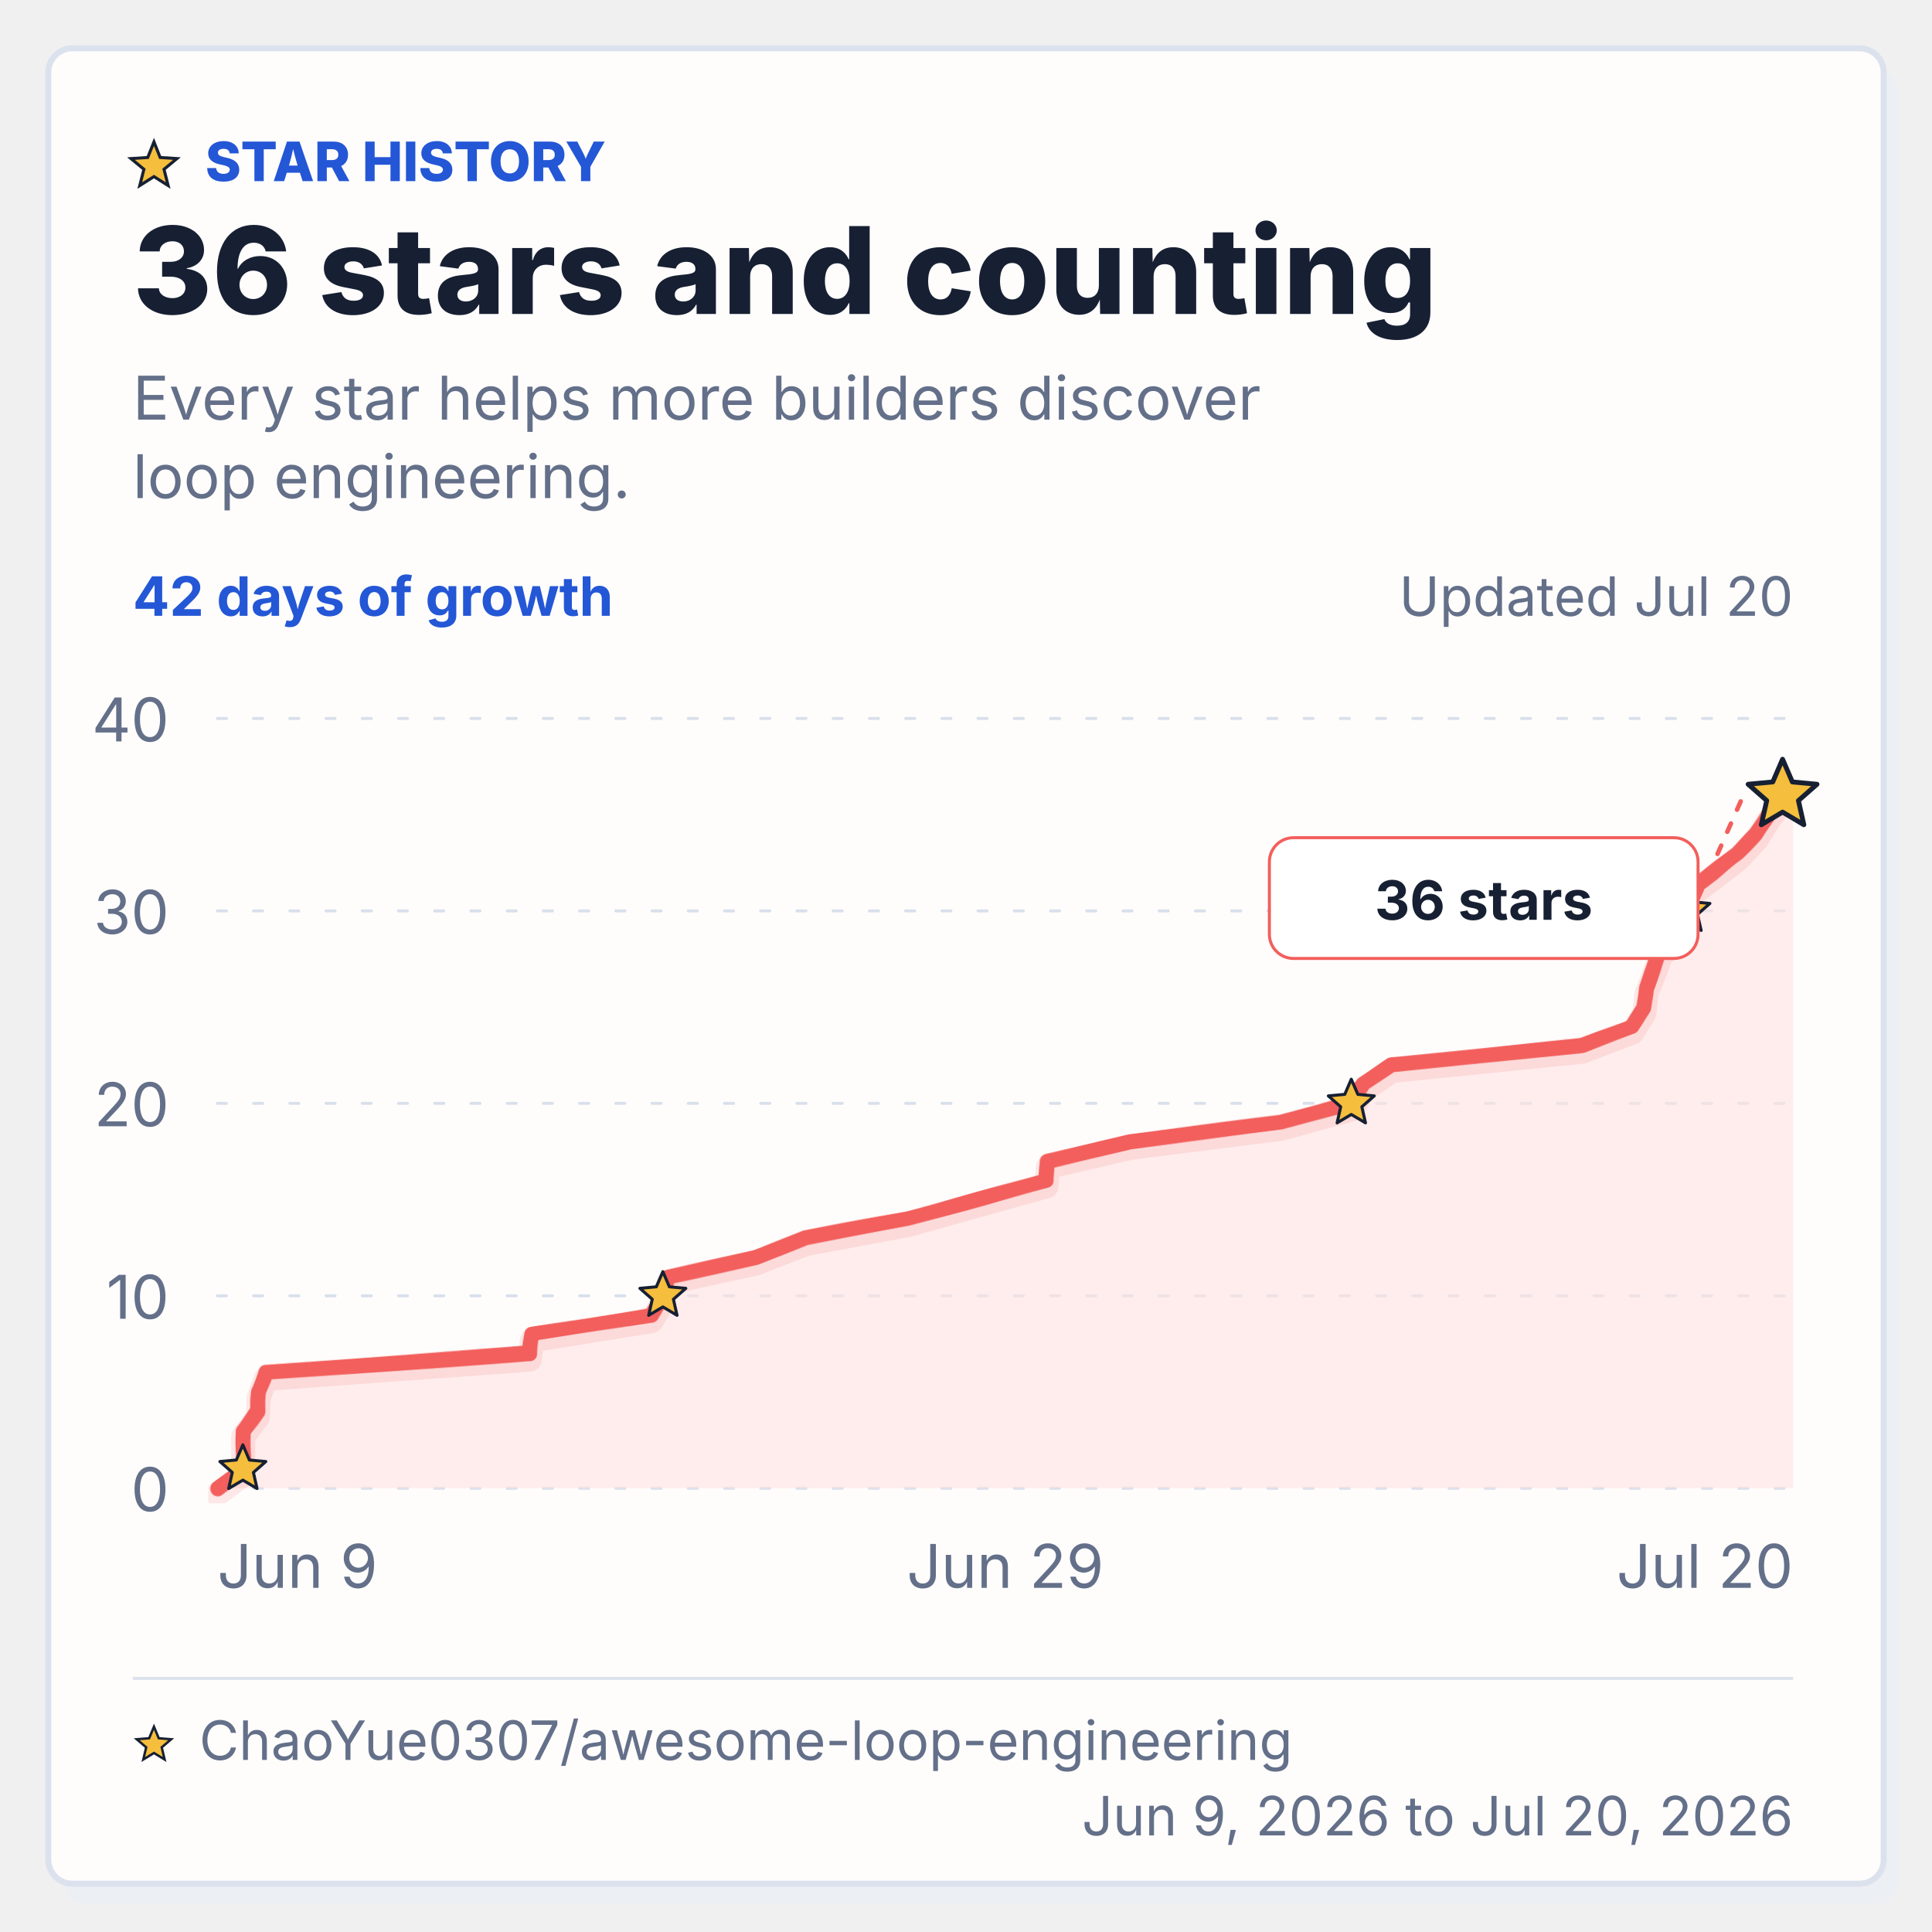
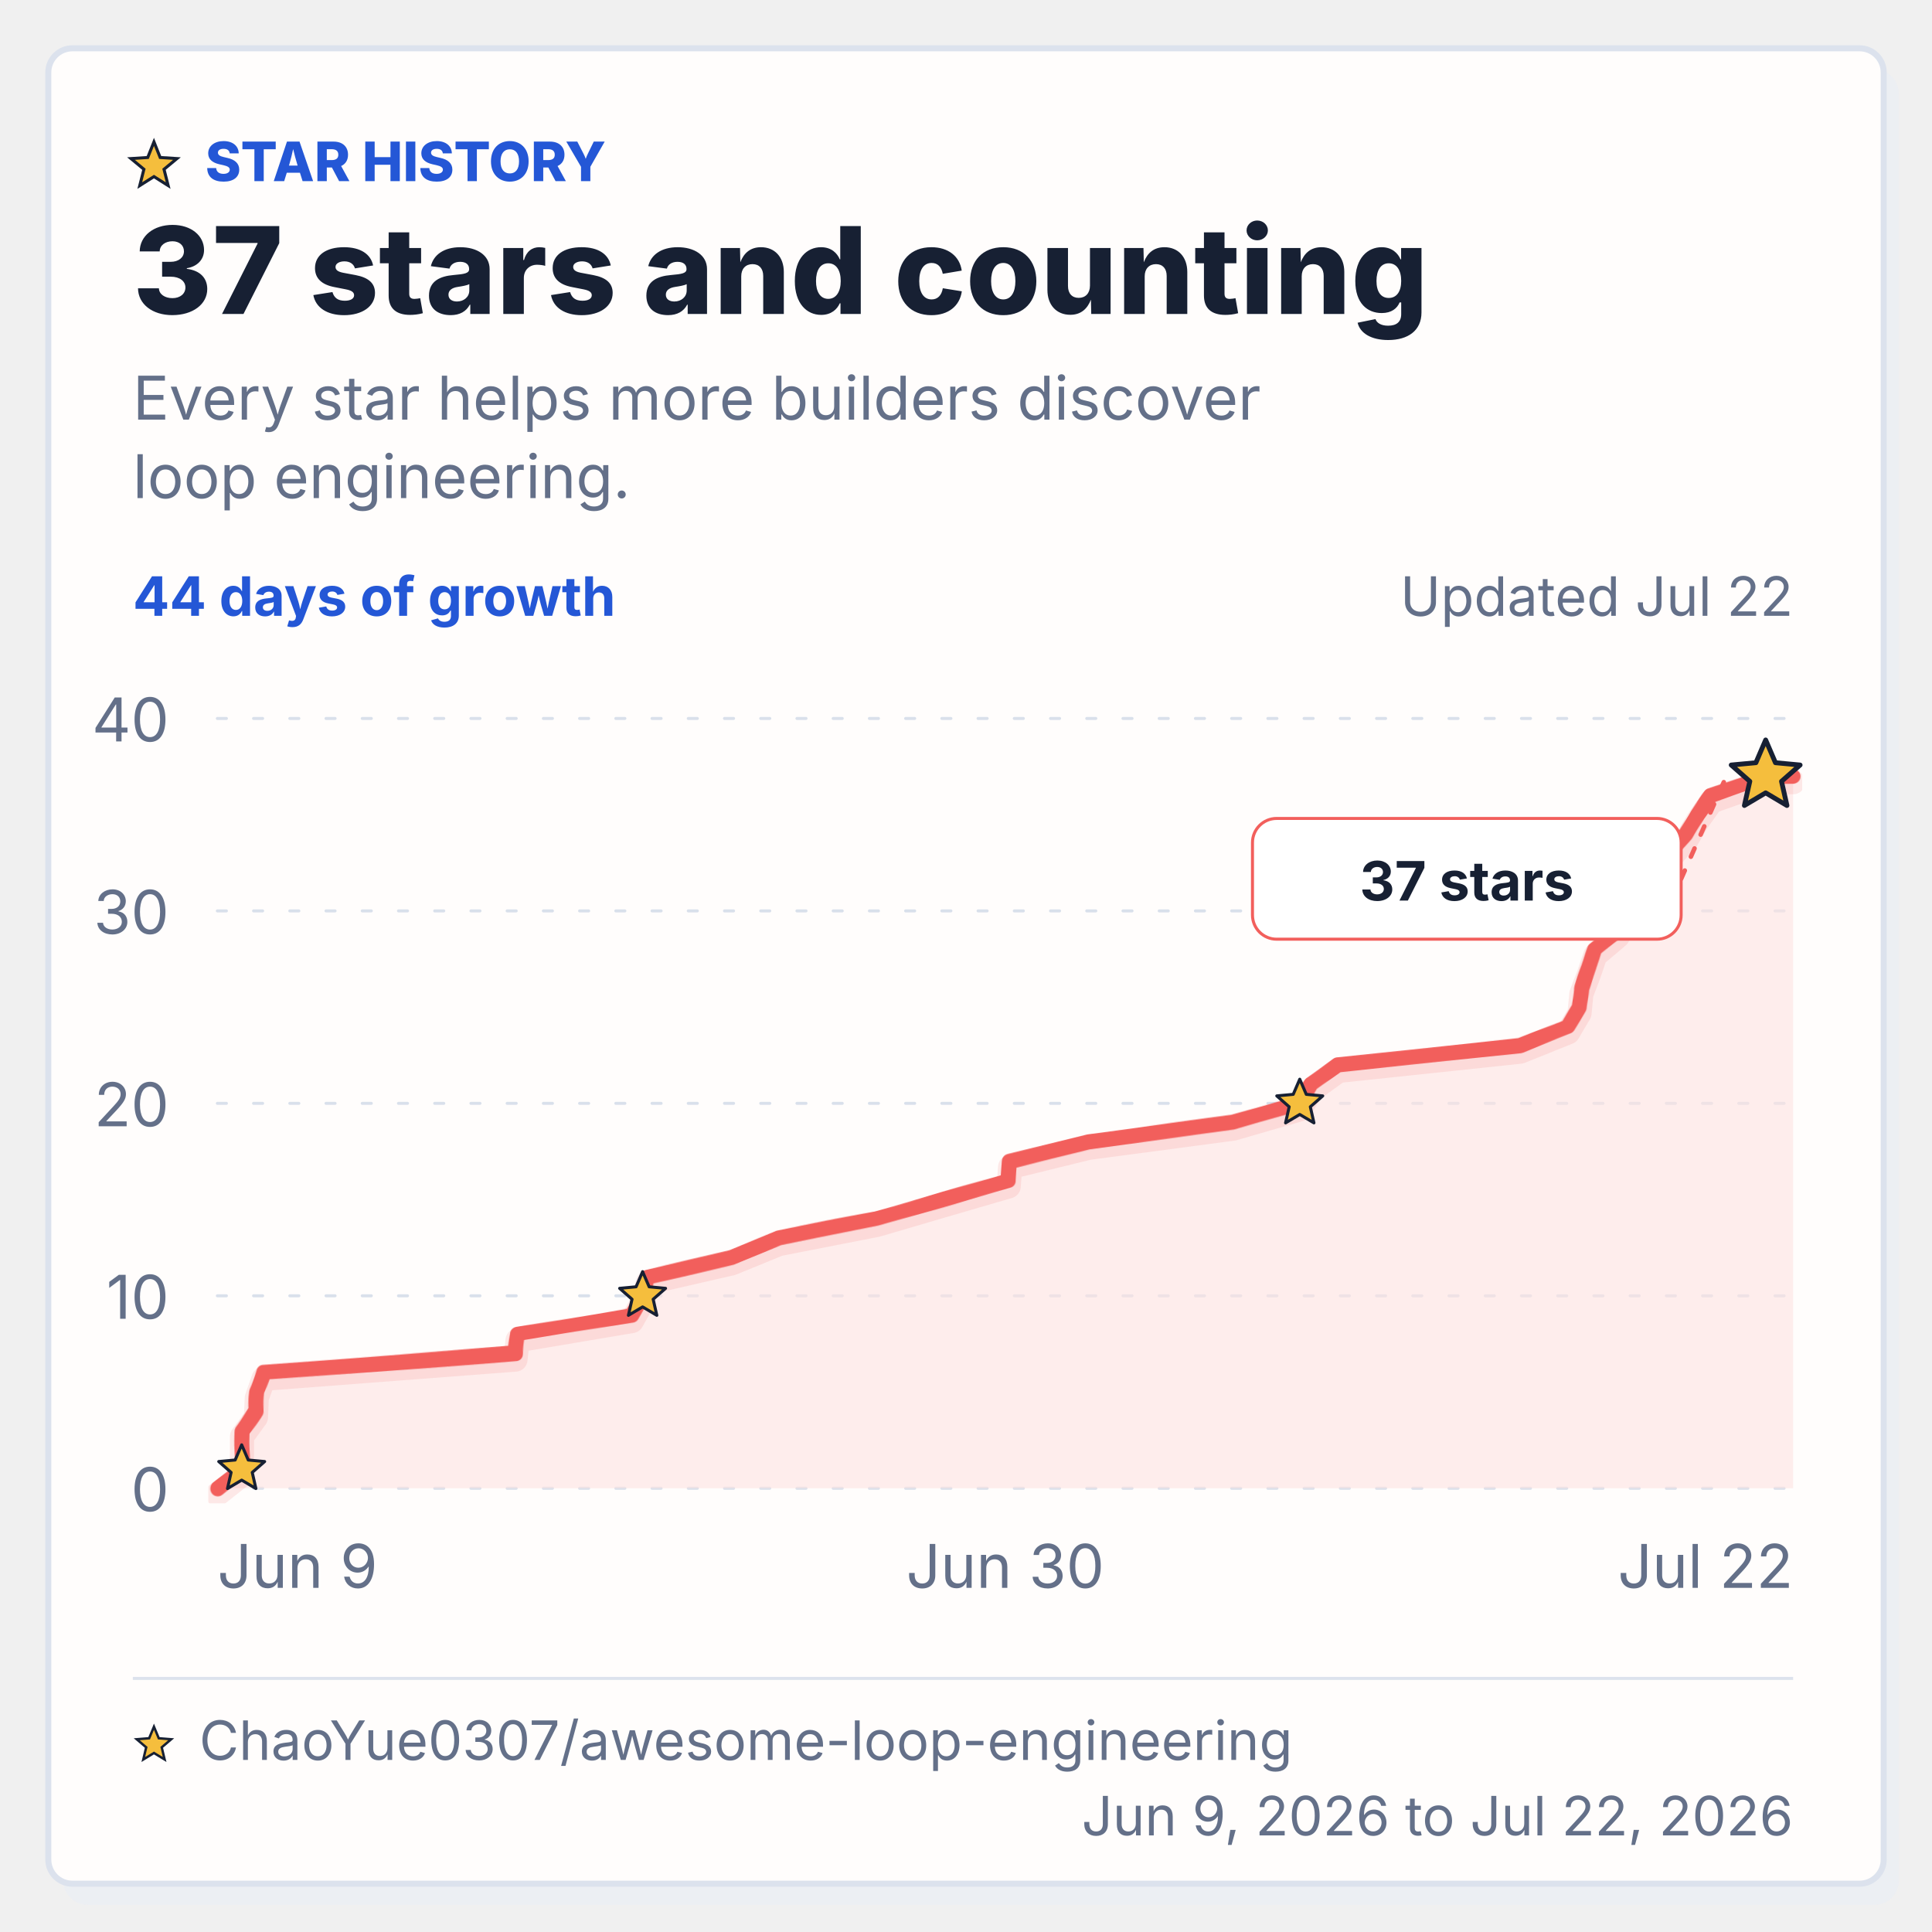
<svg xmlns="http://www.w3.org/2000/svg" width="640" height="640" viewBox="0 0 640 640" role="img" aria-labelledby="title desc">
  <style>
    text { font-family: ui-rounded, 'SF Pro Rounded', 'Nunito Sans', -apple-system, BlinkMacSystemFont, 'Segoe UI', sans-serif; letter-spacing: 0; }
  </style>
  <defs>
    <filter id="rough-line" x="-3%" y="-6%" width="106%" height="112%">
      <feTurbulence type="fractalNoise" baseFrequency="0.008 0.12" numOctaves="1" seed="17" result="noise" />
      <feDisplacementMap in="SourceGraphic" in2="noise" scale="1.2" xChannelSelector="R" yChannelSelector="G" />
    </filter>
    <clipPath id="plot-clip">
      <rect x="69" y="233" width="528" height="265" />
    </clipPath>
  </defs>
  <rect x="21" y="23" width="608" height="608" rx="8" fill="#E9EDF5" opacity="0.58" />
  <rect x="16" y="16" width="608" height="608" rx="8" fill="#FFFDFC" stroke="#DCE2ED" stroke-width="2" />
  <path d="M 51 47 L 53.06 52.17 L 58.61 52.53 L 54.33 56.08 L 55.7 61.47 L 51 58.5 L 46.3 61.47 L 47.67 56.08 L 43.39 52.53 L 48.94 52.17 Z" fill="#F5BE3D" stroke="#172033" stroke-width="1" />
  <text x="68" y="60" fill="#2457D6" font-size="18" font-weight="800">STAR HISTORY</text>
-   <text x="44" y="104" fill="#172033" font-size="40" font-weight="760">36 stars and counting</text>
+   <text x="44" y="104" fill="#172033" font-size="40" font-weight="760">37 stars and counting</text>
  <text x="44" y="139" fill="#647089" font-size="20">Every star helps more builders discover</text>
  <text x="44" y="165" fill="#647089" font-size="20">loop engineering.</text>
-   <text x="44" y="204" fill="#2457D6" font-size="18" font-weight="700">42 days of growth</text>
-   <text x="594" y="204" fill="#647089" font-size="18" text-anchor="end">Updated Jul 20</text>
+   <text x="44" y="204" fill="#2457D6" font-size="18" font-weight="700">44 days of growth</text>
+   <text x="594" y="204" fill="#647089" font-size="18" text-anchor="end">Updated Jul 22</text>
  <line x1="72" y1="493" x2="594" y2="493" stroke="#D9E0EB" stroke-width="1" stroke-dasharray="3 9" stroke-linecap="round" />
  <text x="56" y="500.6" fill="#647089" font-size="20" text-anchor="end">0</text>
  <line x1="72" y1="429.25" x2="594" y2="429.25" stroke="#D9E0EB" stroke-width="1" stroke-dasharray="3 9" stroke-linecap="round" />
  <text x="56" y="436.85" fill="#647089" font-size="20" text-anchor="end">10</text>
  <line x1="72" y1="365.5" x2="594" y2="365.5" stroke="#D9E0EB" stroke-width="1" stroke-dasharray="3 9" stroke-linecap="round" />
  <text x="56" y="373.1" fill="#647089" font-size="20" text-anchor="end">20</text>
  <line x1="72" y1="301.75" x2="594" y2="301.75" stroke="#D9E0EB" stroke-width="1" stroke-dasharray="3 9" stroke-linecap="round" />
  <text x="56" y="309.35" fill="#647089" font-size="20" text-anchor="end">30</text>
  <line x1="72" y1="238" x2="594" y2="238" stroke="#D9E0EB" stroke-width="1" stroke-dasharray="3 9" stroke-linecap="round" />
  <text x="56" y="245.6" fill="#647089" font-size="20" text-anchor="end">40</text>
  <text x="72" y="526" fill="#647089" font-size="20" text-anchor="start">Jun 9</text>
-   <text x="333" y="526" fill="#647089" font-size="20" text-anchor="middle">Jun 29</text>
-   <text x="594" y="526" fill="#647089" font-size="20" text-anchor="end">Jul 20</text>
+   <text x="333" y="526" fill="#647089" font-size="20" text-anchor="middle">Jun 30</text>
+   <text x="594" y="526" fill="#647089" font-size="20" text-anchor="end">Jul 22</text>
  <g clip-path="url(#plot-clip)">
-     <path d="M 72 493 L 80.45 486.62 L 80.55 480.25 L 80.56 473.88 L 85.39 467.5 L 85.68 461.12 L 88 454.75 L 175.45 448.38 L 176.19 442 L 215.82 435.62 L 219.58 429.25 L 221.43 422.88 L 250.55 416.5 L 266.87 410.12 L 300.97 403.75 L 323.69 397.38 L 346.63 391 L 347.12 384.62 L 374.28 378.25 L 424.53 371.88 L 447.63 365.5 L 451.82 359.12 L 461.07 352.75 L 524.13 346.38 L 540.77 340 L 544.72 333.62 L 545.37 327.25 L 547.91 320.88 L 550.18 314.5 L 558.06 308.12 L 558.82 301.75 L 559.05 295.38 L 567.64 289 L 575.79 282.62 L 581.81 276.25 L 585.77 269.88 L 590.5 263.5 L 594 263.5 V 493 H 72 Z" fill="#FDE3E1" opacity="0.6" />
-     <path d="M 72 493 L 80.45 486.62 L 80.55 480.25 L 80.56 473.88 L 85.39 467.5 L 85.68 461.12 L 88 454.75 L 175.45 448.38 L 176.19 442 L 215.82 435.62 L 219.58 429.25 L 221.43 422.88 L 250.55 416.5 L 266.87 410.12 L 300.97 403.75 L 323.69 397.38 L 346.63 391 L 347.12 384.62 L 374.28 378.25 L 424.53 371.88 L 447.63 365.5 L 451.82 359.12 L 461.07 352.75 L 524.13 346.38 L 540.77 340 L 544.72 333.62 L 545.37 327.25 L 547.91 320.88 L 550.18 314.5 L 558.06 308.12 L 558.82 301.75 L 559.05 295.38 L 567.64 289 L 575.79 282.62 L 581.81 276.25 L 585.77 269.88 L 590.5 263.5 L 594 263.5" fill="none" stroke="#F25F5C" stroke-width="8" stroke-linejoin="round" stroke-linecap="round" opacity="0.13" transform="translate(0 2)" />
-     <path d="M 72 493 L 80.45 486.62 L 80.55 480.25 L 80.56 473.88 L 85.39 467.5 L 85.68 461.12 L 88 454.75 L 175.45 448.38 L 176.19 442 L 215.82 435.62 L 219.58 429.25 L 221.43 422.88 L 250.55 416.5 L 266.87 410.12 L 300.97 403.75 L 323.69 397.38 L 346.63 391 L 347.12 384.62 L 374.28 378.25 L 424.53 371.88 L 447.63 365.5 L 451.82 359.12 L 461.07 352.75 L 524.13 346.38 L 540.77 340 L 544.72 333.62 L 545.37 327.25 L 547.91 320.88 L 550.18 314.5 L 558.06 308.12 L 558.82 301.75 L 559.05 295.38 L 567.64 289 L 575.79 282.62 L 581.81 276.25 L 585.77 269.88 L 590.5 263.5 L 594 263.5" fill="none" stroke="#F25F5C" stroke-width="5" stroke-linejoin="round" stroke-linecap="round" filter="url(#rough-line)" />
+     <path d="M 72 493 L 80.06 486.62 L 80.16 480.25 L 80.17 473.88 L 84.79 467.5 L 85.06 461.12 L 87.28 454.75 L 170.75 448.38 L 171.45 442 L 209.29 435.62 L 212.87 429.25 L 214.63 422.88 L 242.43 416.5 L 258.01 410.12 L 290.56 403.75 L 312.25 397.38 L 334.15 391 L 334.61 384.62 L 360.54 378.25 L 408.51 371.88 L 430.56 365.5 L 434.56 359.12 L 443.38 352.75 L 503.58 346.38 L 519.46 340 L 523.24 333.62 L 523.85 327.25 L 526.28 320.88 L 528.44 314.5 L 535.97 308.12 L 536.69 301.75 L 536.91 295.38 L 545.11 289 L 552.89 282.62 L 558.64 276.25 L 562.42 269.88 L 566.93 263.5 L 584.9 257.12 L 594 257.12 V 493 H 72 Z" fill="#FDE3E1" opacity="0.6" />
+     <path d="M 72 493 L 80.06 486.62 L 80.16 480.25 L 80.17 473.88 L 84.79 467.5 L 85.06 461.12 L 87.28 454.75 L 170.75 448.38 L 171.45 442 L 209.29 435.62 L 212.87 429.25 L 214.63 422.88 L 242.43 416.5 L 258.01 410.12 L 290.56 403.75 L 312.25 397.38 L 334.15 391 L 334.61 384.62 L 360.54 378.25 L 408.51 371.88 L 430.56 365.5 L 434.56 359.12 L 443.38 352.75 L 503.58 346.38 L 519.46 340 L 523.24 333.62 L 523.85 327.25 L 526.28 320.88 L 528.44 314.5 L 535.97 308.12 L 536.69 301.75 L 536.91 295.38 L 545.11 289 L 552.89 282.62 L 558.64 276.25 L 562.42 269.88 L 566.93 263.5 L 584.9 257.12 L 594 257.12" fill="none" stroke="#F25F5C" stroke-width="8" stroke-linejoin="round" stroke-linecap="round" opacity="0.13" transform="translate(0 2)" />
+     <path d="M 72 493 L 80.06 486.62 L 80.16 480.25 L 80.17 473.88 L 84.79 467.5 L 85.06 461.12 L 87.28 454.75 L 170.75 448.38 L 171.45 442 L 209.29 435.62 L 212.87 429.25 L 214.63 422.88 L 242.43 416.5 L 258.01 410.12 L 290.56 403.75 L 312.25 397.38 L 334.15 391 L 334.61 384.62 L 360.54 378.25 L 408.51 371.88 L 430.56 365.5 L 434.56 359.12 L 443.38 352.75 L 503.58 346.38 L 519.46 340 L 523.24 333.62 L 523.85 327.25 L 526.28 320.88 L 528.44 314.5 L 535.97 308.12 L 536.69 301.75 L 536.91 295.38 L 545.11 289 L 552.89 282.62 L 558.64 276.25 L 562.42 269.88 L 566.93 263.5 L 584.9 257.12 L 594 257.12" fill="none" stroke="#F25F5C" stroke-width="5" stroke-linejoin="round" stroke-linecap="round" filter="url(#rough-line)" />
  </g>
-   <path d="M 80.45 478.62 L 82.61 483.65 L 88.06 484.15 L 83.95 487.76 L 85.15 493.1 L 80.45 490.31 L 75.75 493.1 L 76.95 487.76 L 72.84 484.15 L 78.29 483.65 Z" fill="#F5BE3D" stroke="#172033" stroke-width="1" stroke-linejoin="round" />
-   <path d="M 219.58 421.25 L 221.74 426.27 L 227.19 426.78 L 223.08 430.39 L 224.28 435.72 L 219.58 432.93 L 214.88 435.72 L 216.08 430.39 L 211.97 426.78 L 217.42 426.27 Z" fill="#F5BE3D" stroke="#172033" stroke-width="1" stroke-linejoin="round" />
-   <path d="M 447.63 357.5 L 449.8 362.52 L 455.24 363.03 L 451.13 366.64 L 452.34 371.97 L 447.63 369.18 L 442.93 371.97 L 444.13 366.64 L 440.02 363.03 L 445.47 362.52 Z" fill="#F5BE3D" stroke="#172033" stroke-width="1" stroke-linejoin="round" />
-   <path d="M 558.82 293.75 L 560.99 298.77 L 566.43 299.28 L 562.32 302.89 L 563.53 308.22 L 558.82 305.43 L 554.12 308.22 L 555.32 302.89 L 551.21 299.28 L 556.66 298.77 Z" fill="#F5BE3D" stroke="#172033" stroke-width="1" stroke-linejoin="round" />
-   <path d="M 590.5 251.5 L 593.74 259.03 L 601.91 259.79 L 595.75 265.21 L 597.55 273.21 L 590.5 269.02 L 583.45 273.21 L 585.25 265.21 L 579.09 259.79 L 587.25 259.03 Z" fill="#F5BE3D" stroke="#172033" stroke-width="1.6" stroke-linejoin="round" />
-   <path d="M 562.5 297.5 L 577.5 263.5" fill="none" stroke="#F25F5C" stroke-width="1.5" stroke-dasharray="3 5" stroke-linecap="round" />
-   <rect x="420.5" y="277.5" width="142" height="40" rx="8" fill="#FFFFFF" stroke="#F25F5C" />
-   <text x="491.5" y="304.7" fill="#172033" font-size="18" font-weight="700" text-anchor="middle">36 stars</text>
+   <path d="M 80.06 478.62 L 82.23 483.65 L 87.67 484.15 L 83.56 487.76 L 84.77 493.1 L 80.06 490.31 L 75.36 493.1 L 76.56 487.76 L 72.46 484.15 L 77.9 483.65 Z" fill="#F5BE3D" stroke="#172033" stroke-width="1" stroke-linejoin="round" />
+   <path d="M 212.87 421.25 L 215.04 426.27 L 220.48 426.78 L 216.37 430.39 L 217.58 435.72 L 212.87 432.93 L 208.17 435.72 L 209.37 430.39 L 205.26 426.78 L 210.71 426.27 Z" fill="#F5BE3D" stroke="#172033" stroke-width="1" stroke-linejoin="round" />
+   <path d="M 430.56 357.5 L 432.72 362.52 L 438.17 363.03 L 434.06 366.64 L 435.26 371.97 L 430.56 369.18 L 425.86 371.97 L 427.06 366.64 L 422.95 363.03 L 428.4 362.52 Z" fill="#F5BE3D" stroke="#172033" stroke-width="1" stroke-linejoin="round" />
+   <path d="M 536.69 293.75 L 538.86 298.77 L 544.3 299.28 L 540.19 302.89 L 541.4 308.22 L 536.69 305.43 L 531.99 308.22 L 533.19 302.89 L 529.09 299.28 L 534.53 298.77 Z" fill="#F5BE3D" stroke="#172033" stroke-width="1" stroke-linejoin="round" />
+   <path d="M 584.9 245.12 L 588.14 252.66 L 596.31 253.42 L 590.15 258.83 L 591.95 266.83 L 584.9 262.64 L 577.85 266.83 L 579.65 258.83 L 573.49 253.42 L 581.66 252.66 Z" fill="#F5BE3D" stroke="#172033" stroke-width="1.6" stroke-linejoin="round" />
+   <path d="M 556.9 291.12 L 571.9 257.12" fill="none" stroke="#F25F5C" stroke-width="1.5" stroke-dasharray="3 5" stroke-linecap="round" />
+   <rect x="414.9" y="271.12" width="142" height="40" rx="8" fill="#FFFFFF" stroke="#F25F5C" />
+   <text x="485.9" y="298.32" fill="#172033" font-size="18" font-weight="700" text-anchor="middle">37 stars</text>
  <line x1="44" y1="556" x2="594" y2="556" stroke="#DCE2ED" />
  <path d="M 51 572 L 52.59 575.82 L 56.71 576.15 L 53.57 578.83 L 54.53 582.85 L 51 580.7 L 47.47 582.85 L 48.43 578.83 L 45.29 576.15 L 49.41 575.82 Z" fill="#F5BE3D" stroke="#172033" stroke-width="0.8" />
  <text x="66" y="583" fill="#647089" font-size="18">ChaoYue0307/awesome-loop-engineering</text>
-   <text x="594" y="608" fill="#647089" font-size="18" text-anchor="end">Jun 9, 2026 to Jul 20, 2026</text>
+   <text x="594" y="608" fill="#647089" font-size="18" text-anchor="end">Jun 9, 2026 to Jul 22, 2026</text>
</svg>
